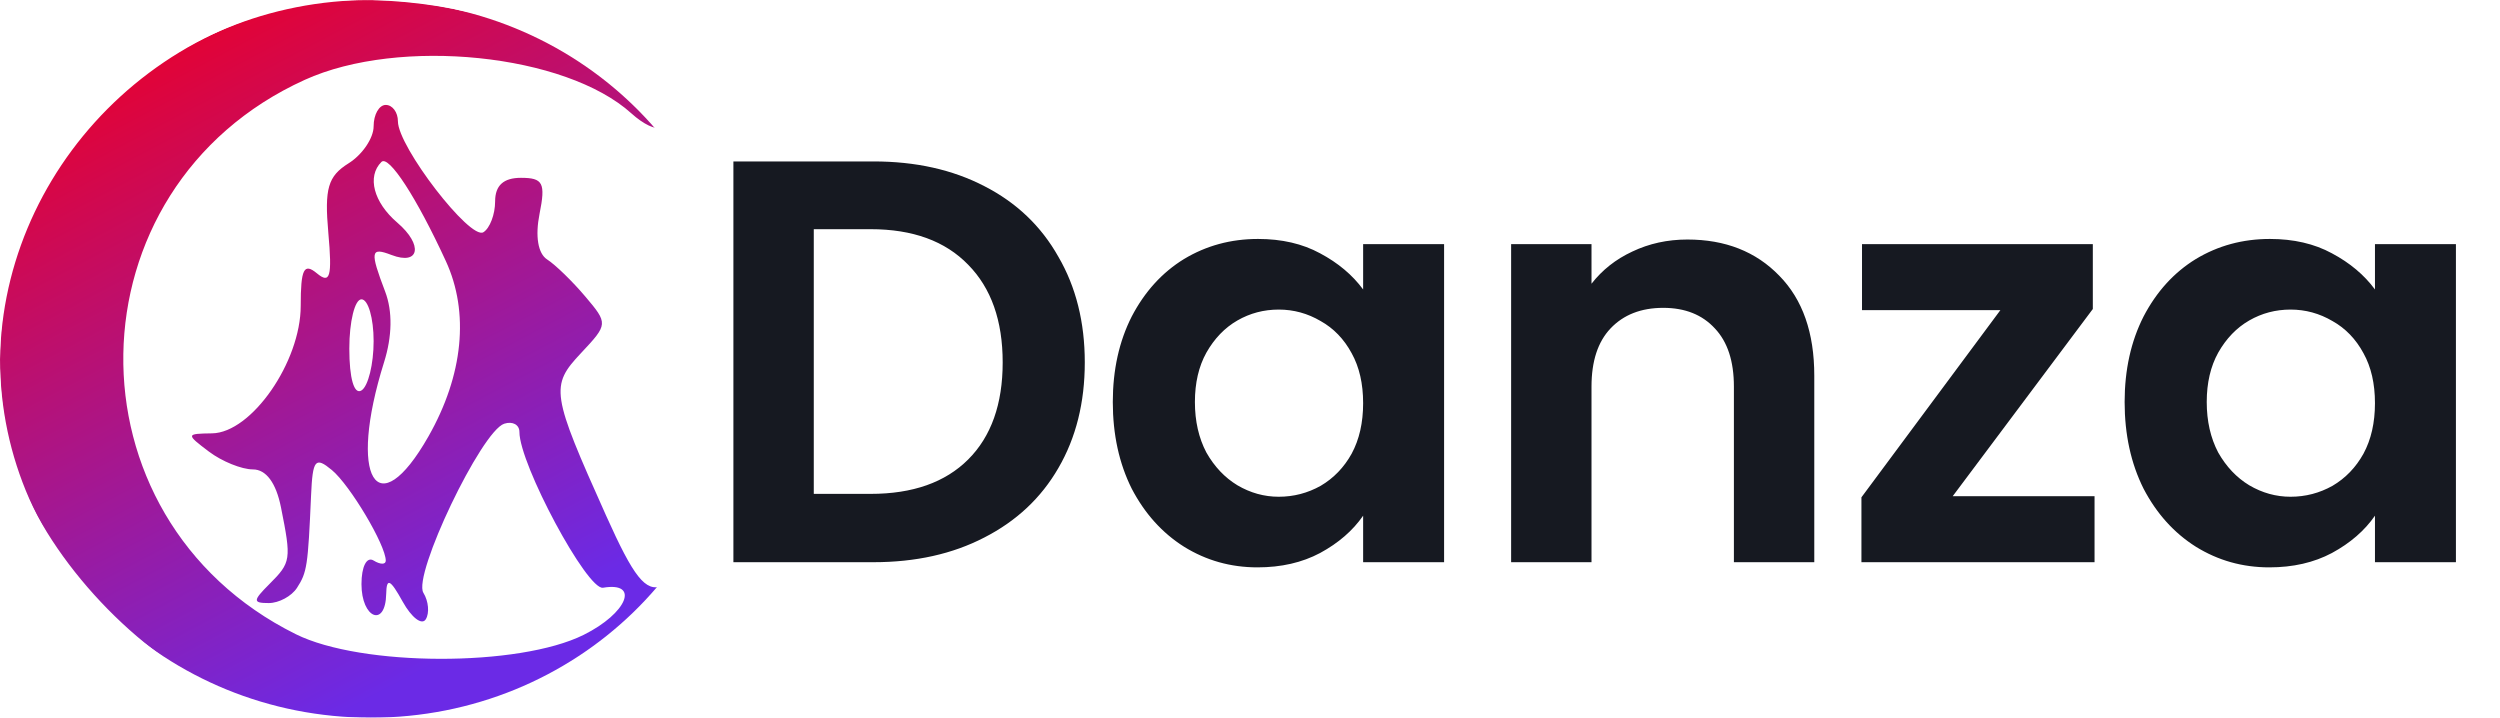
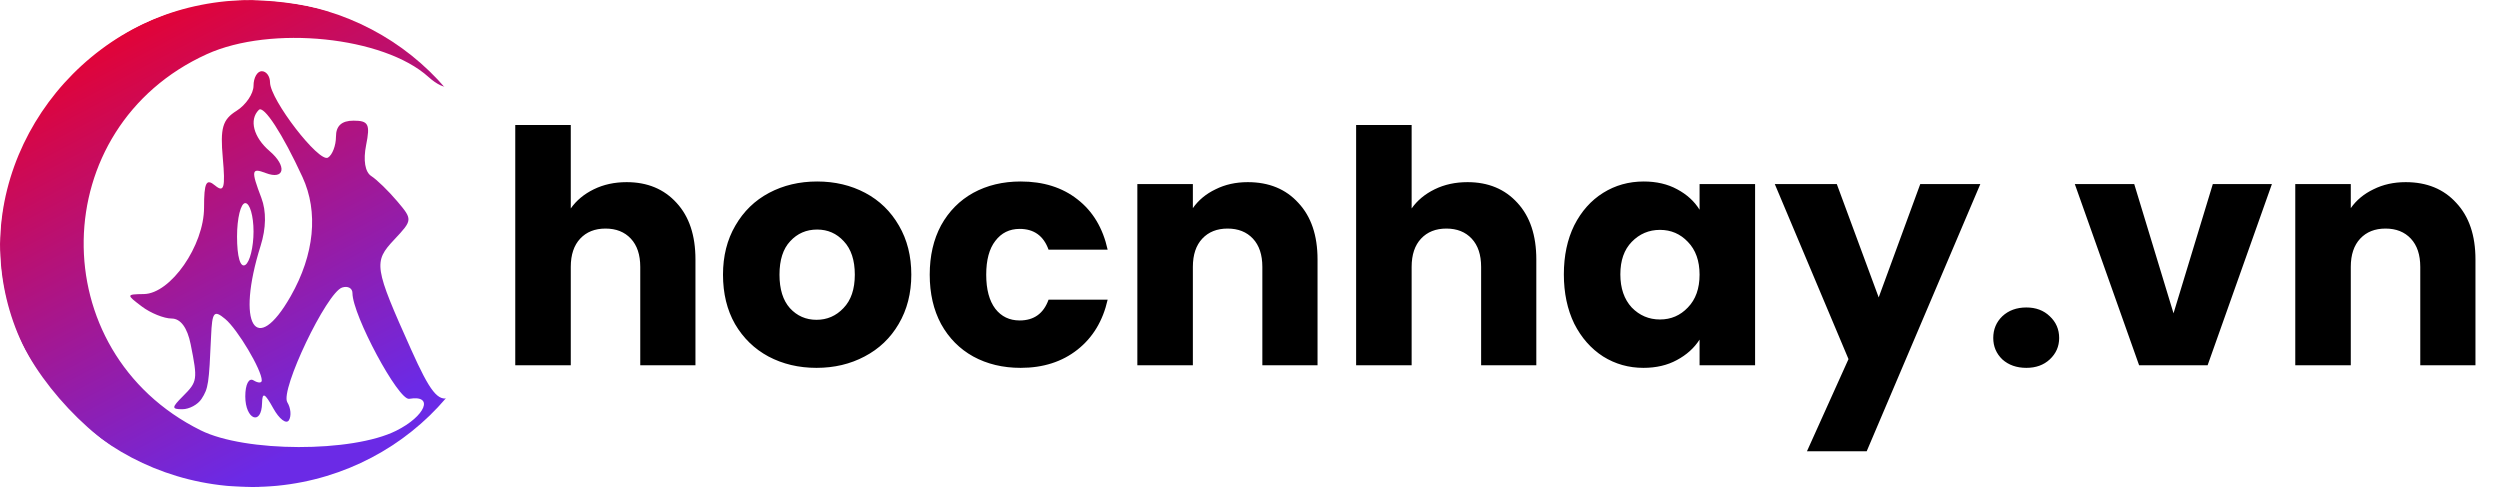
- <svg xmlns="http://www.w3.org/2000/svg" width="209" height="60" viewBox="0 0 209 60" fill="none">
-   <mask id="mask0_107_48" style="mask-type:alpha" maskUnits="userSpaceOnUse" x="0" y="0" width="62" height="60">
-     <ellipse cx="31" cy="30" rx="31" ry="30" fill="#D9D9D9" />
+ <svg xmlns="http://www.w3.org/2000/svg" width="308" height="61" viewBox="0 0 308 61" fill="none">
+   <mask id="mask0_849_392" style="mask-type:alpha" maskUnits="userSpaceOnUse" x="0" y="0" width="62" height="60">
+     <path d="M31 60C48.121 60 62 46.569 62 30C62 13.431 48.121 0 31 0C13.879 0 0 13.431 0 30C0 46.569 13.879 60 31 60Z" fill="#D9D9D9" />
  </mask>
-   <g mask="url(#mask0_107_48)">
-     <path fill-rule="evenodd" clip-rule="evenodd" d="M23.855 0.676C6.788 4.963 -3.579 22.201 1.142 38.442C3.188 45.477 10.114 53.496 17.413 57.279C21.81 59.557 23.919 59.973 31.235 59.999C38.239 60.023 40.762 59.588 44.605 57.691C49.414 55.318 58.613 47.891 55.363 49.005C53.955 49.489 52.99 48.275 50.669 43.103C46.074 32.86 45.984 32.274 48.573 29.518C50.843 27.101 50.847 27.052 48.922 24.779C47.854 23.517 46.422 22.126 45.74 21.69C44.975 21.198 44.733 19.745 45.105 17.881C45.623 15.295 45.402 14.866 43.55 14.866C42.091 14.866 41.392 15.505 41.392 16.838C41.392 17.922 40.95 19.082 40.411 19.415C39.304 20.099 33.266 12.262 33.266 10.143C33.266 9.388 32.809 8.772 32.25 8.772C31.692 8.772 31.235 9.576 31.235 10.559C31.235 11.542 30.292 12.934 29.14 13.654C27.416 14.731 27.117 15.758 27.449 19.47C27.777 23.141 27.601 23.769 26.497 22.853C25.407 21.948 25.14 22.48 25.14 25.564C25.14 30.261 21.024 36.181 17.725 36.228C15.542 36.26 15.536 36.294 17.463 37.752C18.547 38.572 20.204 39.243 21.145 39.243C22.248 39.243 23.081 40.37 23.49 42.417C24.366 46.797 24.333 47.015 22.529 48.82C21.131 50.218 21.123 50.416 22.469 50.416C23.313 50.416 24.375 49.845 24.827 49.146C25.668 47.847 25.746 47.335 26.006 41.404C26.137 38.416 26.359 38.147 27.747 39.299C29.268 40.562 32.25 45.575 32.25 46.87C32.25 47.21 31.793 47.206 31.235 46.861C30.659 46.504 30.219 47.359 30.219 48.832C30.219 51.702 32.229 52.501 32.286 49.654C32.314 48.269 32.619 48.411 33.665 50.299C34.404 51.632 35.271 52.295 35.594 51.774C35.916 51.253 35.827 50.257 35.397 49.561C34.485 48.086 40.241 36.041 42.154 35.422C42.852 35.196 43.423 35.505 43.423 36.109C43.423 38.806 49.087 49.361 50.414 49.135C53.522 48.608 52.428 51.27 48.795 53.074C43.371 55.77 30.212 55.739 24.731 53.019C5.157 43.308 5.602 15.7 25.478 6.675C33.403 3.077 47.287 4.504 52.788 9.482C53.789 10.388 54.847 10.892 55.137 10.6C55.96 9.777 48.987 4.81 43.776 2.504C38.363 0.11 29.388 -0.714 23.855 0.676ZM37.269 21.818C39.252 26.117 38.732 31.364 35.818 36.485C31.508 44.06 29.063 39.977 32.106 30.287C32.792 28.102 32.825 26.026 32.2 24.38C30.913 20.997 30.974 20.642 32.726 21.315C35.079 22.218 35.393 20.478 33.214 18.612C31.232 16.915 30.666 14.757 31.885 13.54C32.497 12.927 34.812 16.485 37.269 21.818ZM31.235 28.518C31.235 30.441 30.778 32.296 30.219 32.641C29.605 33.02 29.203 31.635 29.203 29.146C29.203 26.879 29.66 25.023 30.219 25.023C30.778 25.023 31.235 26.596 31.235 28.518Z" fill="url(#paint0_linear_107_48)" />
+   <g mask="url(#mask0_849_392)">
+     <path fill-rule="evenodd" clip-rule="evenodd" d="M23.855 0.676C6.788 4.963 -3.579 22.201 1.142 38.442C3.188 45.477 10.114 53.496 17.413 57.279C21.81 59.557 23.919 59.973 31.235 59.999C38.239 60.023 40.762 59.588 44.605 57.691C49.414 55.318 58.613 47.891 55.363 49.005C53.955 49.489 52.99 48.275 50.669 43.103C46.074 32.86 45.984 32.274 48.573 29.518C50.843 27.101 50.847 27.052 48.922 24.779C47.854 23.517 46.422 22.126 45.74 21.69C44.975 21.198 44.733 19.745 45.105 17.881C45.623 15.295 45.402 14.866 43.55 14.866C42.091 14.866 41.392 15.505 41.392 16.838C41.392 17.922 40.95 19.082 40.411 19.415C39.304 20.099 33.266 12.262 33.266 10.143C33.266 9.388 32.809 8.772 32.25 8.772C31.692 8.772 31.235 9.576 31.235 10.559C31.235 11.542 30.292 12.934 29.14 13.654C27.416 14.731 27.117 15.758 27.449 19.47C27.777 23.141 27.601 23.769 26.497 22.853C25.407 21.948 25.14 22.48 25.14 25.564C25.14 30.261 21.024 36.181 17.725 36.228C15.542 36.26 15.536 36.294 17.463 37.752C18.547 38.572 20.204 39.243 21.145 39.243C22.248 39.243 23.081 40.37 23.49 42.417C24.366 46.797 24.333 47.015 22.529 48.82C21.131 50.218 21.123 50.416 22.469 50.416C23.313 50.416 24.375 49.845 24.827 49.146C25.668 47.847 25.746 47.335 26.006 41.404C26.137 38.416 26.359 38.147 27.747 39.299C29.268 40.562 32.25 45.575 32.25 46.87C32.25 47.21 31.793 47.206 31.235 46.861C30.659 46.504 30.219 47.359 30.219 48.832C30.219 51.702 32.229 52.501 32.286 49.654C32.314 48.269 32.619 48.411 33.665 50.299C34.404 51.632 35.271 52.295 35.594 51.774C35.916 51.253 35.827 50.257 35.397 49.561C34.485 48.086 40.241 36.041 42.154 35.422C42.852 35.196 43.423 35.505 43.423 36.109C43.423 38.806 49.087 49.361 50.414 49.135C53.522 48.608 52.428 51.27 48.795 53.074C43.371 55.77 30.212 55.739 24.731 53.019C5.157 43.308 5.602 15.7 25.478 6.675C33.403 3.077 47.287 4.504 52.788 9.482C53.789 10.388 54.847 10.892 55.137 10.6C55.96 9.777 48.987 4.81 43.776 2.504C38.363 0.11 29.388 -0.714 23.855 0.676ZM37.269 21.818C39.252 26.117 38.732 31.364 35.818 36.485C31.508 44.06 29.063 39.977 32.106 30.287C32.792 28.102 32.825 26.026 32.2 24.38C30.913 20.997 30.974 20.642 32.726 21.315C35.079 22.218 35.393 20.478 33.214 18.612C31.232 16.915 30.666 14.757 31.885 13.54C32.497 12.927 34.812 16.485 37.269 21.818ZM31.235 28.518C31.235 30.441 30.778 32.296 30.219 32.641C29.605 33.02 29.203 31.635 29.203 29.146C29.203 26.879 29.66 25.023 30.219 25.023C30.778 25.023 31.235 26.596 31.235 28.518Z" fill="url(#paint0_linear_849_392)" />
  </g>
-   <path d="M73.024 13.496C76.544 13.496 79.632 14.184 82.288 15.56C84.976 16.936 87.04 18.904 88.48 21.464C89.952 23.992 90.688 26.936 90.688 30.296C90.688 33.656 89.952 36.6 88.48 39.128C87.04 41.624 84.976 43.56 82.288 44.936C79.632 46.312 76.544 47 73.024 47H61.312V13.496H73.024ZM72.784 41.288C76.304 41.288 79.024 40.328 80.944 38.408C82.864 36.488 83.824 33.784 83.824 30.296C83.824 26.808 82.864 24.088 80.944 22.136C79.024 20.152 76.304 19.16 72.784 19.16H68.032V41.288H72.784ZM93.03 33.608C93.03 30.92 93.558 28.536 94.614 26.456C95.702 24.376 97.158 22.776 98.982 21.656C100.838 20.536 102.902 19.976 105.174 19.976C107.158 19.976 108.886 20.376 110.358 21.176C111.862 21.976 113.062 22.984 113.958 24.2V20.408H120.726V47H113.958V43.112C113.094 44.36 111.894 45.4 110.358 46.232C108.854 47.032 107.11 47.432 105.126 47.432C102.886 47.432 100.838 46.856 98.982 45.704C97.158 44.552 95.702 42.936 94.614 40.856C93.558 38.744 93.03 36.328 93.03 33.608ZM113.958 33.704C113.958 32.072 113.638 30.68 112.998 29.528C112.358 28.344 111.494 27.448 110.406 26.84C109.318 26.2 108.15 25.88 106.902 25.88C105.654 25.88 104.502 26.184 103.446 26.792C102.39 27.4 101.526 28.296 100.854 29.48C100.214 30.632 99.894 32.008 99.894 33.608C99.894 35.208 100.214 36.616 100.854 37.832C101.526 39.016 102.39 39.928 103.446 40.568C104.534 41.208 105.686 41.528 106.902 41.528C108.15 41.528 109.318 41.224 110.406 40.616C111.494 39.976 112.358 39.08 112.998 37.928C113.638 36.744 113.958 35.336 113.958 33.704ZM141.066 20.024C144.234 20.024 146.794 21.032 148.746 23.048C150.698 25.032 151.674 27.816 151.674 31.4V47H144.954V32.312C144.954 30.2 144.426 28.584 143.37 27.464C142.314 26.312 140.874 25.736 139.05 25.736C137.194 25.736 135.722 26.312 134.634 27.464C133.578 28.584 133.05 30.2 133.05 32.312V47H126.33V20.408H133.05V23.72C133.946 22.568 135.082 21.672 136.458 21.032C137.866 20.36 139.402 20.024 141.066 20.024ZM163.248 41.48H175.104V47H155.616V41.576L167.232 25.928H155.664V20.408H174.96V25.832L163.248 41.48ZM177.619 33.608C177.619 30.92 178.147 28.536 179.203 26.456C180.291 24.376 181.747 22.776 183.571 21.656C185.427 20.536 187.491 19.976 189.763 19.976C191.747 19.976 193.475 20.376 194.947 21.176C196.451 21.976 197.651 22.984 198.547 24.2V20.408H205.315V47H198.547V43.112C197.683 44.36 196.483 45.4 194.947 46.232C193.443 47.032 191.699 47.432 189.715 47.432C187.475 47.432 185.427 46.856 183.571 45.704C181.747 44.552 180.291 42.936 179.203 40.856C178.147 38.744 177.619 36.328 177.619 33.608ZM198.547 33.704C198.547 32.072 198.227 30.68 197.587 29.528C196.947 28.344 196.083 27.448 194.995 26.84C193.907 26.2 192.739 25.88 191.491 25.88C190.243 25.88 189.091 26.184 188.035 26.792C186.979 27.4 186.115 28.296 185.443 29.48C184.803 30.632 184.483 32.008 184.483 33.608C184.483 35.208 184.803 36.616 185.443 37.832C186.115 39.016 186.979 39.928 188.035 40.568C189.123 41.208 190.275 41.528 191.491 41.528C192.739 41.528 193.907 41.224 194.995 40.616C196.083 39.976 196.947 39.08 197.587 37.928C198.227 36.744 198.547 35.336 198.547 33.704Z" fill="#161921" />
+   <path d="M77.2 22.44C79.76 22.44 81.813 23.293 83.36 25C84.907 26.68 85.68 29 85.68 31.96V45H78.88V32.88C78.88 31.387 78.493 30.227 77.72 29.4C76.947 28.573 75.907 28.16 74.6 28.16C73.293 28.16 72.253 28.573 71.48 29.4C70.707 30.227 70.32 31.387 70.32 32.88V45H63.48V15.4H70.32V25.68C71.013 24.693 71.96 23.907 73.16 23.32C74.36 22.733 75.707 22.44 77.2 22.44ZM100.593 45.32C98.406 45.32 96.433 44.853 94.673 43.92C92.94 42.987 91.567 41.653 90.553 39.92C89.567 38.187 89.073 36.16 89.073 33.84C89.073 31.547 89.58 29.533 90.593 27.8C91.606 26.04 92.993 24.693 94.753 23.76C96.513 22.827 98.487 22.36 100.673 22.36C102.86 22.36 104.833 22.827 106.593 23.76C108.353 24.693 109.74 26.04 110.753 27.8C111.766 29.533 112.273 31.547 112.273 33.84C112.273 36.133 111.753 38.16 110.713 39.92C109.7 41.653 108.3 42.987 106.513 43.92C104.753 44.853 102.78 45.32 100.593 45.32ZM100.593 39.4C101.9 39.4 103.006 38.92 103.913 37.96C104.846 37 105.313 35.627 105.313 33.84C105.313 32.053 104.86 30.68 103.953 29.72C103.073 28.76 101.98 28.28 100.673 28.28C99.34 28.28 98.233 28.76 97.353 29.72C96.473 30.653 96.033 32.027 96.033 33.84C96.033 35.627 96.46 37 97.313 37.96C98.193 38.92 99.287 39.4 100.593 39.4ZM114.542 33.84C114.542 31.52 115.009 29.493 115.942 27.76C116.902 26.027 118.222 24.693 119.902 23.76C121.609 22.827 123.555 22.36 125.742 22.36C128.542 22.36 130.875 23.093 132.742 24.56C134.635 26.027 135.875 28.093 136.462 30.76H129.182C128.569 29.053 127.382 28.2 125.622 28.2C124.369 28.2 123.369 28.693 122.622 29.68C121.875 30.64 121.502 32.027 121.502 33.84C121.502 35.653 121.875 37.053 122.622 38.04C123.369 39 124.369 39.48 125.622 39.48C127.382 39.48 128.569 38.627 129.182 36.92H136.462C135.875 39.533 134.635 41.587 132.742 43.08C130.849 44.573 128.515 45.32 125.742 45.32C123.555 45.32 121.609 44.853 119.902 43.92C118.222 42.987 116.902 41.653 115.942 39.92C115.009 38.187 114.542 36.16 114.542 33.84ZM153.721 22.44C156.334 22.44 158.414 23.293 159.961 25C161.534 26.68 162.321 29 162.321 31.96V45H155.521V32.88C155.521 31.387 155.134 30.227 154.361 29.4C153.587 28.573 152.547 28.16 151.241 28.16C149.934 28.16 148.894 28.573 148.121 29.4C147.347 30.227 146.961 31.387 146.961 32.88V45H140.121V22.68H146.961V25.64C147.654 24.653 148.587 23.88 149.761 23.32C150.934 22.733 152.254 22.44 153.721 22.44ZM180.794 22.44C183.354 22.44 185.407 23.293 186.954 25C188.5 26.68 189.274 29 189.274 31.96V45H182.474V32.88C182.474 31.387 182.087 30.227 181.314 29.4C180.54 28.573 179.5 28.16 178.194 28.16C176.887 28.16 175.847 28.573 175.074 29.4C174.3 30.227 173.914 31.387 173.914 32.88V45H167.074V15.4H173.914V25.68C174.607 24.693 175.554 23.907 176.754 23.32C177.954 22.733 179.3 22.44 180.794 22.44ZM192.667 33.8C192.667 31.507 193.094 29.493 193.947 27.76C194.827 26.027 196.014 24.693 197.507 23.76C199 22.827 200.667 22.36 202.507 22.36C204.08 22.36 205.454 22.68 206.627 23.32C207.827 23.96 208.747 24.8 209.387 25.84V22.68H216.227V45H209.387V41.84C208.72 42.88 207.787 43.72 206.587 44.36C205.414 45 204.04 45.32 202.467 45.32C200.654 45.32 199 44.853 197.507 43.92C196.014 42.96 194.827 41.613 193.947 39.88C193.094 38.12 192.667 36.093 192.667 33.8ZM209.387 33.84C209.387 32.133 208.907 30.787 207.947 29.8C207.014 28.813 205.867 28.32 204.507 28.32C203.147 28.32 201.987 28.813 201.027 29.8C200.094 30.76 199.627 32.093 199.627 33.8C199.627 35.507 200.094 36.867 201.027 37.88C201.987 38.867 203.147 39.36 204.507 39.36C205.867 39.36 207.014 38.867 207.947 37.88C208.907 36.893 209.387 35.547 209.387 33.84ZM243.975 22.68L229.975 55.6H222.615L227.735 44.24L218.655 22.68H226.295L231.455 36.64L236.575 22.68H243.975ZM249.649 45.32C248.449 45.32 247.462 44.973 246.689 44.28C245.942 43.56 245.569 42.68 245.569 41.64C245.569 40.573 245.942 39.68 246.689 38.96C247.462 38.24 248.449 37.88 249.649 37.88C250.822 37.88 251.782 38.24 252.529 38.96C253.302 39.68 253.689 40.573 253.689 41.64C253.689 42.68 253.302 43.56 252.529 44.28C251.782 44.973 250.822 45.32 249.649 45.32ZM267.778 38.6L272.618 22.68H279.898L271.978 45H263.538L255.618 22.68H262.938L267.778 38.6ZM296.377 22.44C298.99 22.44 301.07 23.293 302.617 25C304.19 26.68 304.977 29 304.977 31.96V45H298.177V32.88C298.177 31.387 297.79 30.227 297.017 29.4C296.244 28.573 295.204 28.16 293.897 28.16C292.59 28.16 291.55 28.573 290.777 29.4C290.004 30.227 289.617 31.387 289.617 32.88V45H282.777V22.68H289.617V25.64C290.31 24.653 291.244 23.88 292.417 23.32C293.59 22.733 294.91 22.44 296.377 22.44Z" fill="black" />
  <defs>
-     <linearGradient id="paint0_linear_107_48" x1="-1.25714e-07" y1="7.11" x2="28.021" y2="60" gradientUnits="userSpaceOnUse">
+     <linearGradient id="paint0_linear_849_392" x1="-1.06664e-07" y1="7.11" x2="28.021" y2="60" gradientUnits="userSpaceOnUse">
      <stop stop-color="#EB0029" />
      <stop offset="1" stop-color="#6B2AE6" />
    </linearGradient>
  </defs>
</svg>
